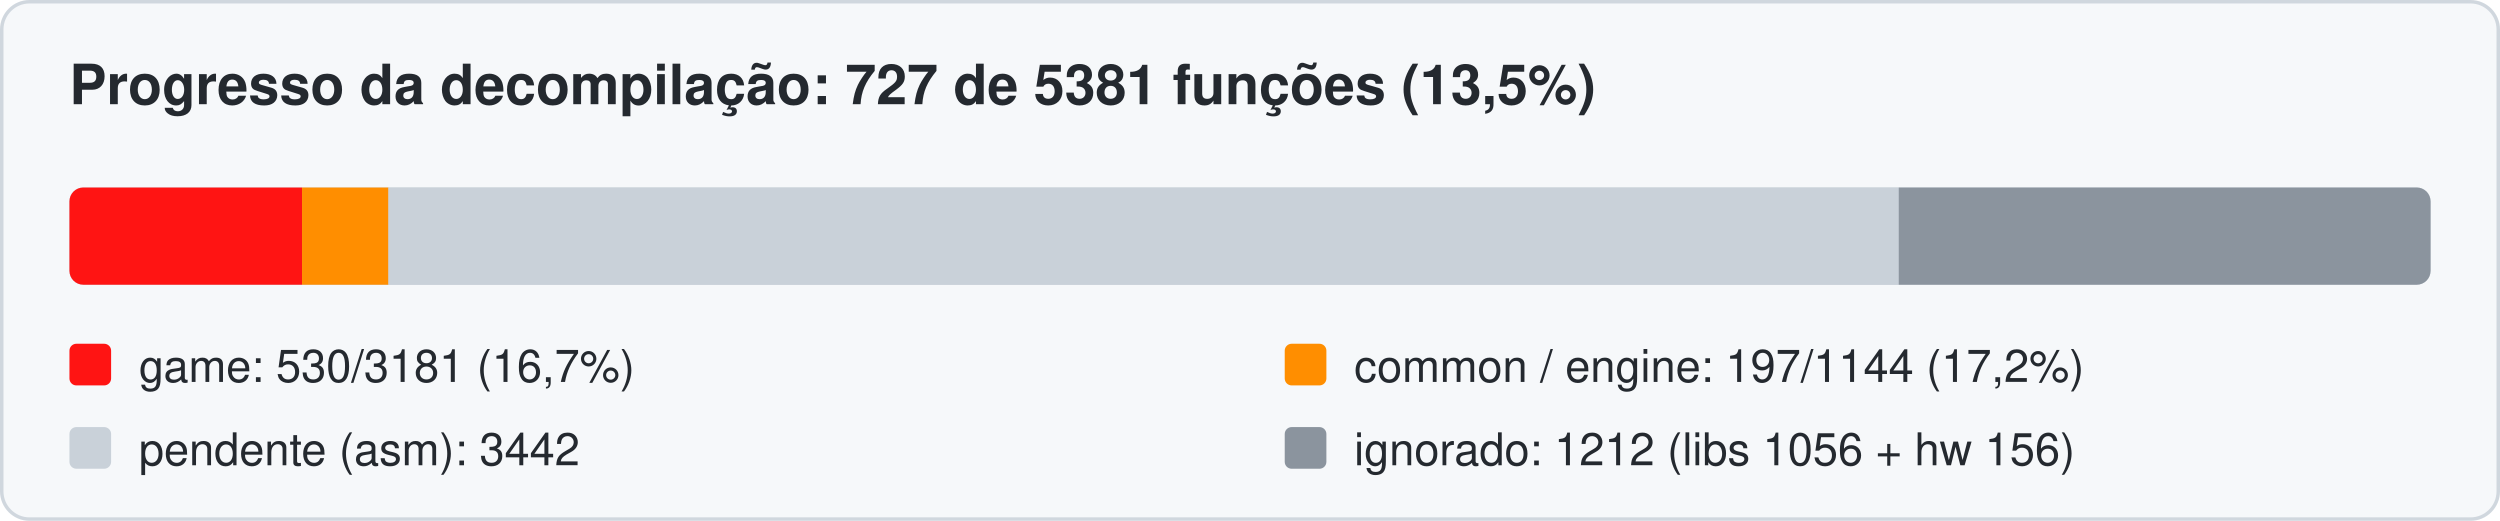
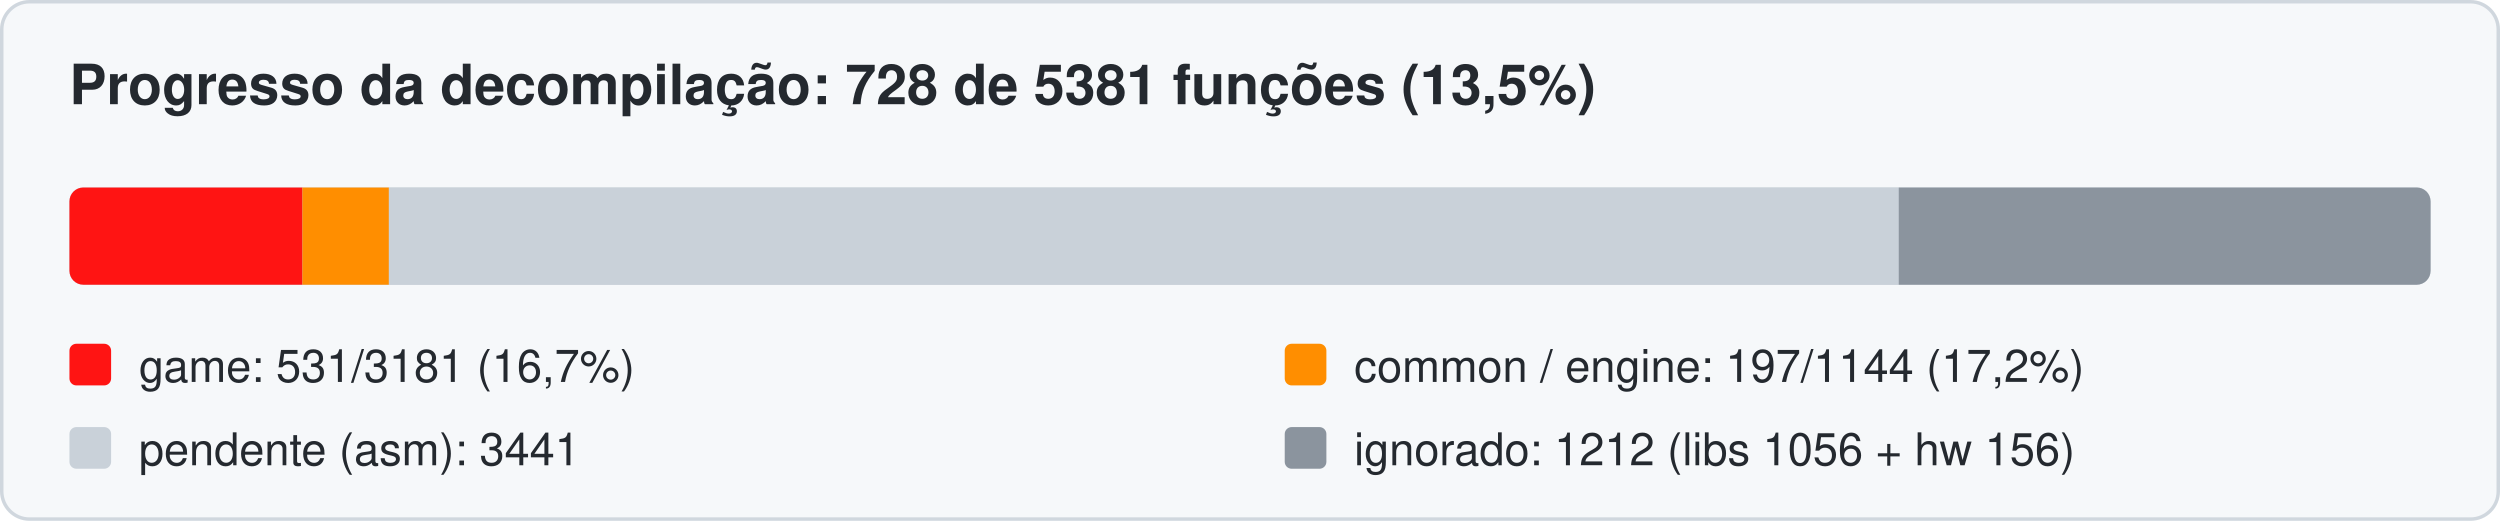
- <svg xmlns="http://www.w3.org/2000/svg" width="720" height="150" viewBox="0 0 720 150" role="img" aria-label="War of the Monsters: 727 de 5381 funcoes decompiladas (13,5%), 1212 ignoradas">
+ <svg xmlns="http://www.w3.org/2000/svg" width="720" height="150" viewBox="0 0 720 150" role="img" aria-label="War of the Monsters: 728 de 5381 funcoes decompiladas (13,5%), 1212 ignoradas">
  <rect x="0.5" y="0.5" width="719" height="149" rx="8" fill="#f6f8fa" stroke="#d0d7de" />
  <g font-family="-apple-system, 'Segoe UI', Helvetica, Arial, sans-serif">
-     <text x="20" y="30" font-size="16" font-weight="600" fill="#24292f">Progresso da decompilação: 727 de 5381 funções (13,5%)</text>
+     <text x="20" y="30" font-size="16" font-weight="600" fill="#24292f">Progresso da decompilação: 728 de 5381 funções (13,5%)</text>
    <rect x="20" y="54" width="680" height="28" rx="4" fill="#c9d1d9" />
    <clipPath id="r">
      <rect x="20" y="54" width="680" height="28" rx="4" />
    </clipPath>
    <g clip-path="url(#r)">
-       <rect x="20.00" y="54" width="66.98" height="28" fill="#ff1413" />
-       <rect x="86.98" y="54" width="24.90" height="28" fill="#ff8e00" />
-       <rect x="111.87" y="54" width="434.97" height="28" fill="#c9d1d9" />
+       <rect x="20.00" y="54" width="67.10" height="28" fill="#ff1413" />
+       <rect x="87.10" y="54" width="24.90" height="28" fill="#ff8e00" />
+       <rect x="112.00" y="54" width="434.84" height="28" fill="#c9d1d9" />
      <rect x="546.84" y="54" width="153.16" height="28" fill="#8b949e" />
    </g>
    <rect x="20" y="99" width="12" height="12" rx="2" fill="#ff1413" />
-     <text x="40" y="110" font-size="13" fill="#24292f">game: 530/3181 (16,7%)</text>
+     <text x="40" y="110" font-size="13" fill="#24292f">game: 531/3181 (16,7%)</text>
    <rect x="370" y="99" width="12" height="12" rx="2" fill="#ff8e00" />
    <text x="390" y="110" font-size="13" fill="#24292f">common / engine: 197/1144 (17,2%)</text>
    <rect x="20" y="123" width="12" height="12" rx="2" fill="#c9d1d9" />
-     <text x="40" y="134" font-size="13" fill="#24292f">pendente (asm): 3442</text>
+     <text x="40" y="134" font-size="13" fill="#24292f">pendente (asm): 3441</text>
    <rect x="370" y="123" width="12" height="12" rx="2" fill="#8b949e" />
    <text x="390" y="134" font-size="13" fill="#24292f">ignorado: 1212 (libs 1056 + hw 156)</text>
  </g>
</svg>
